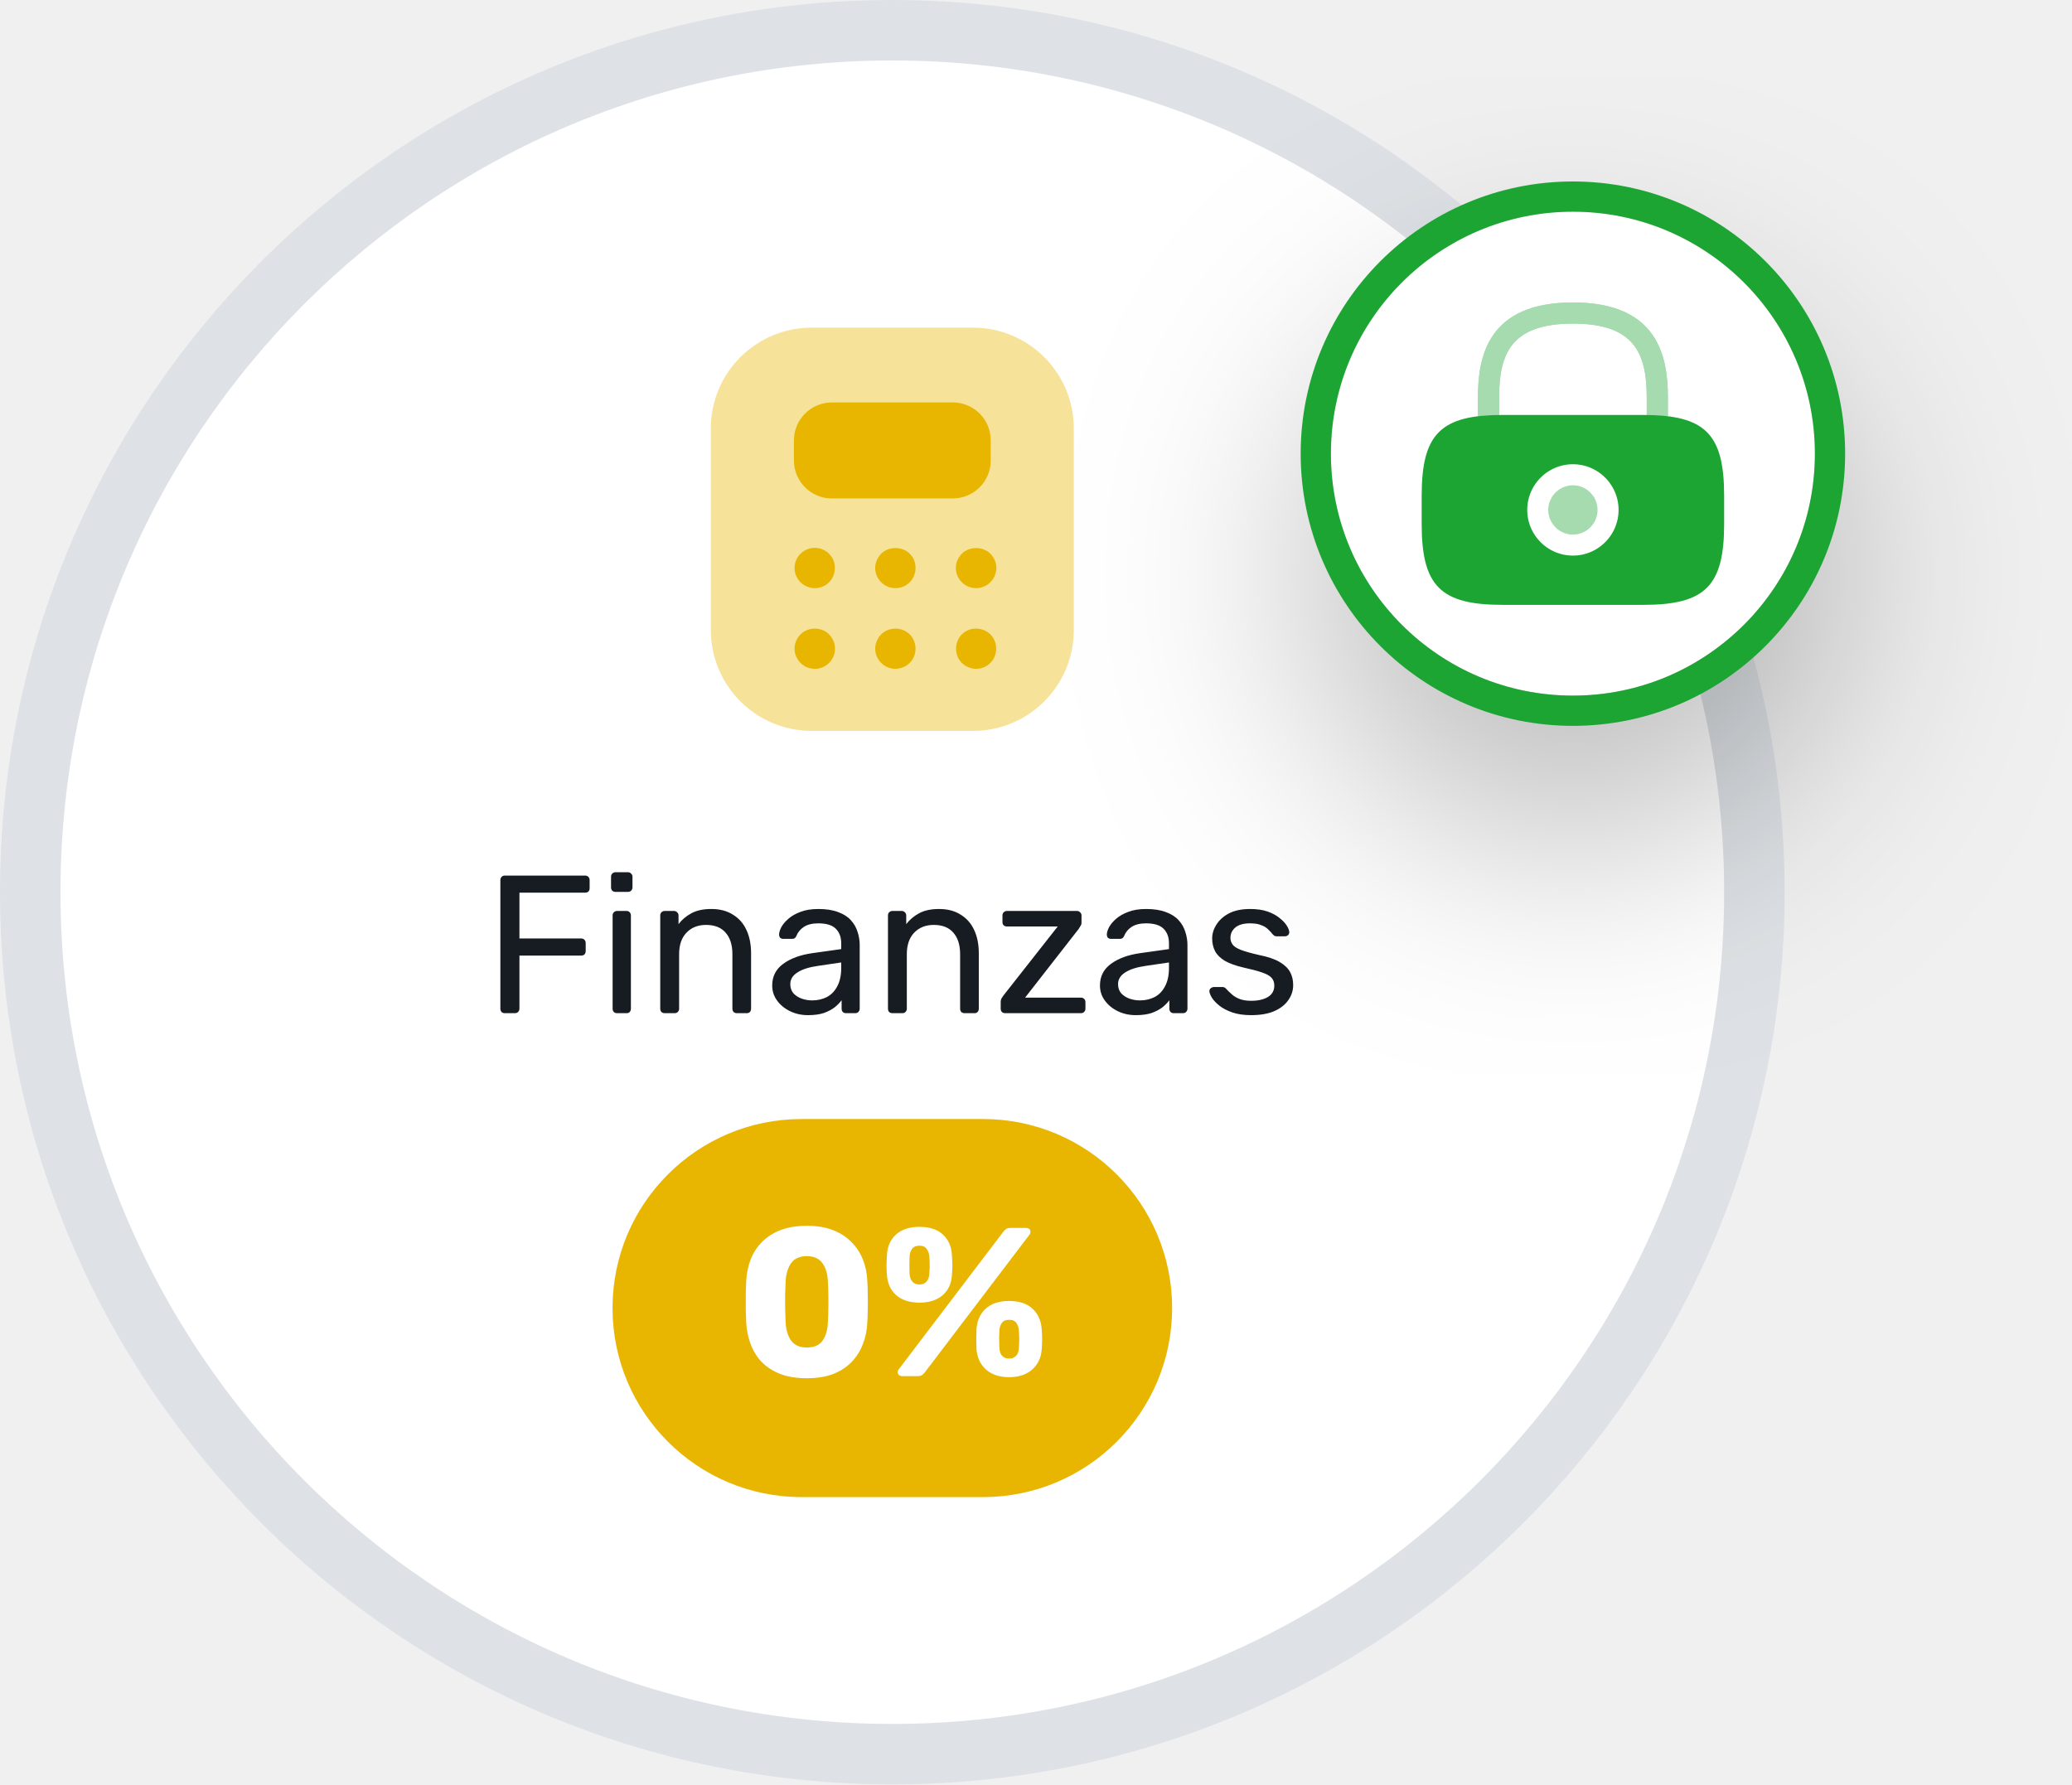
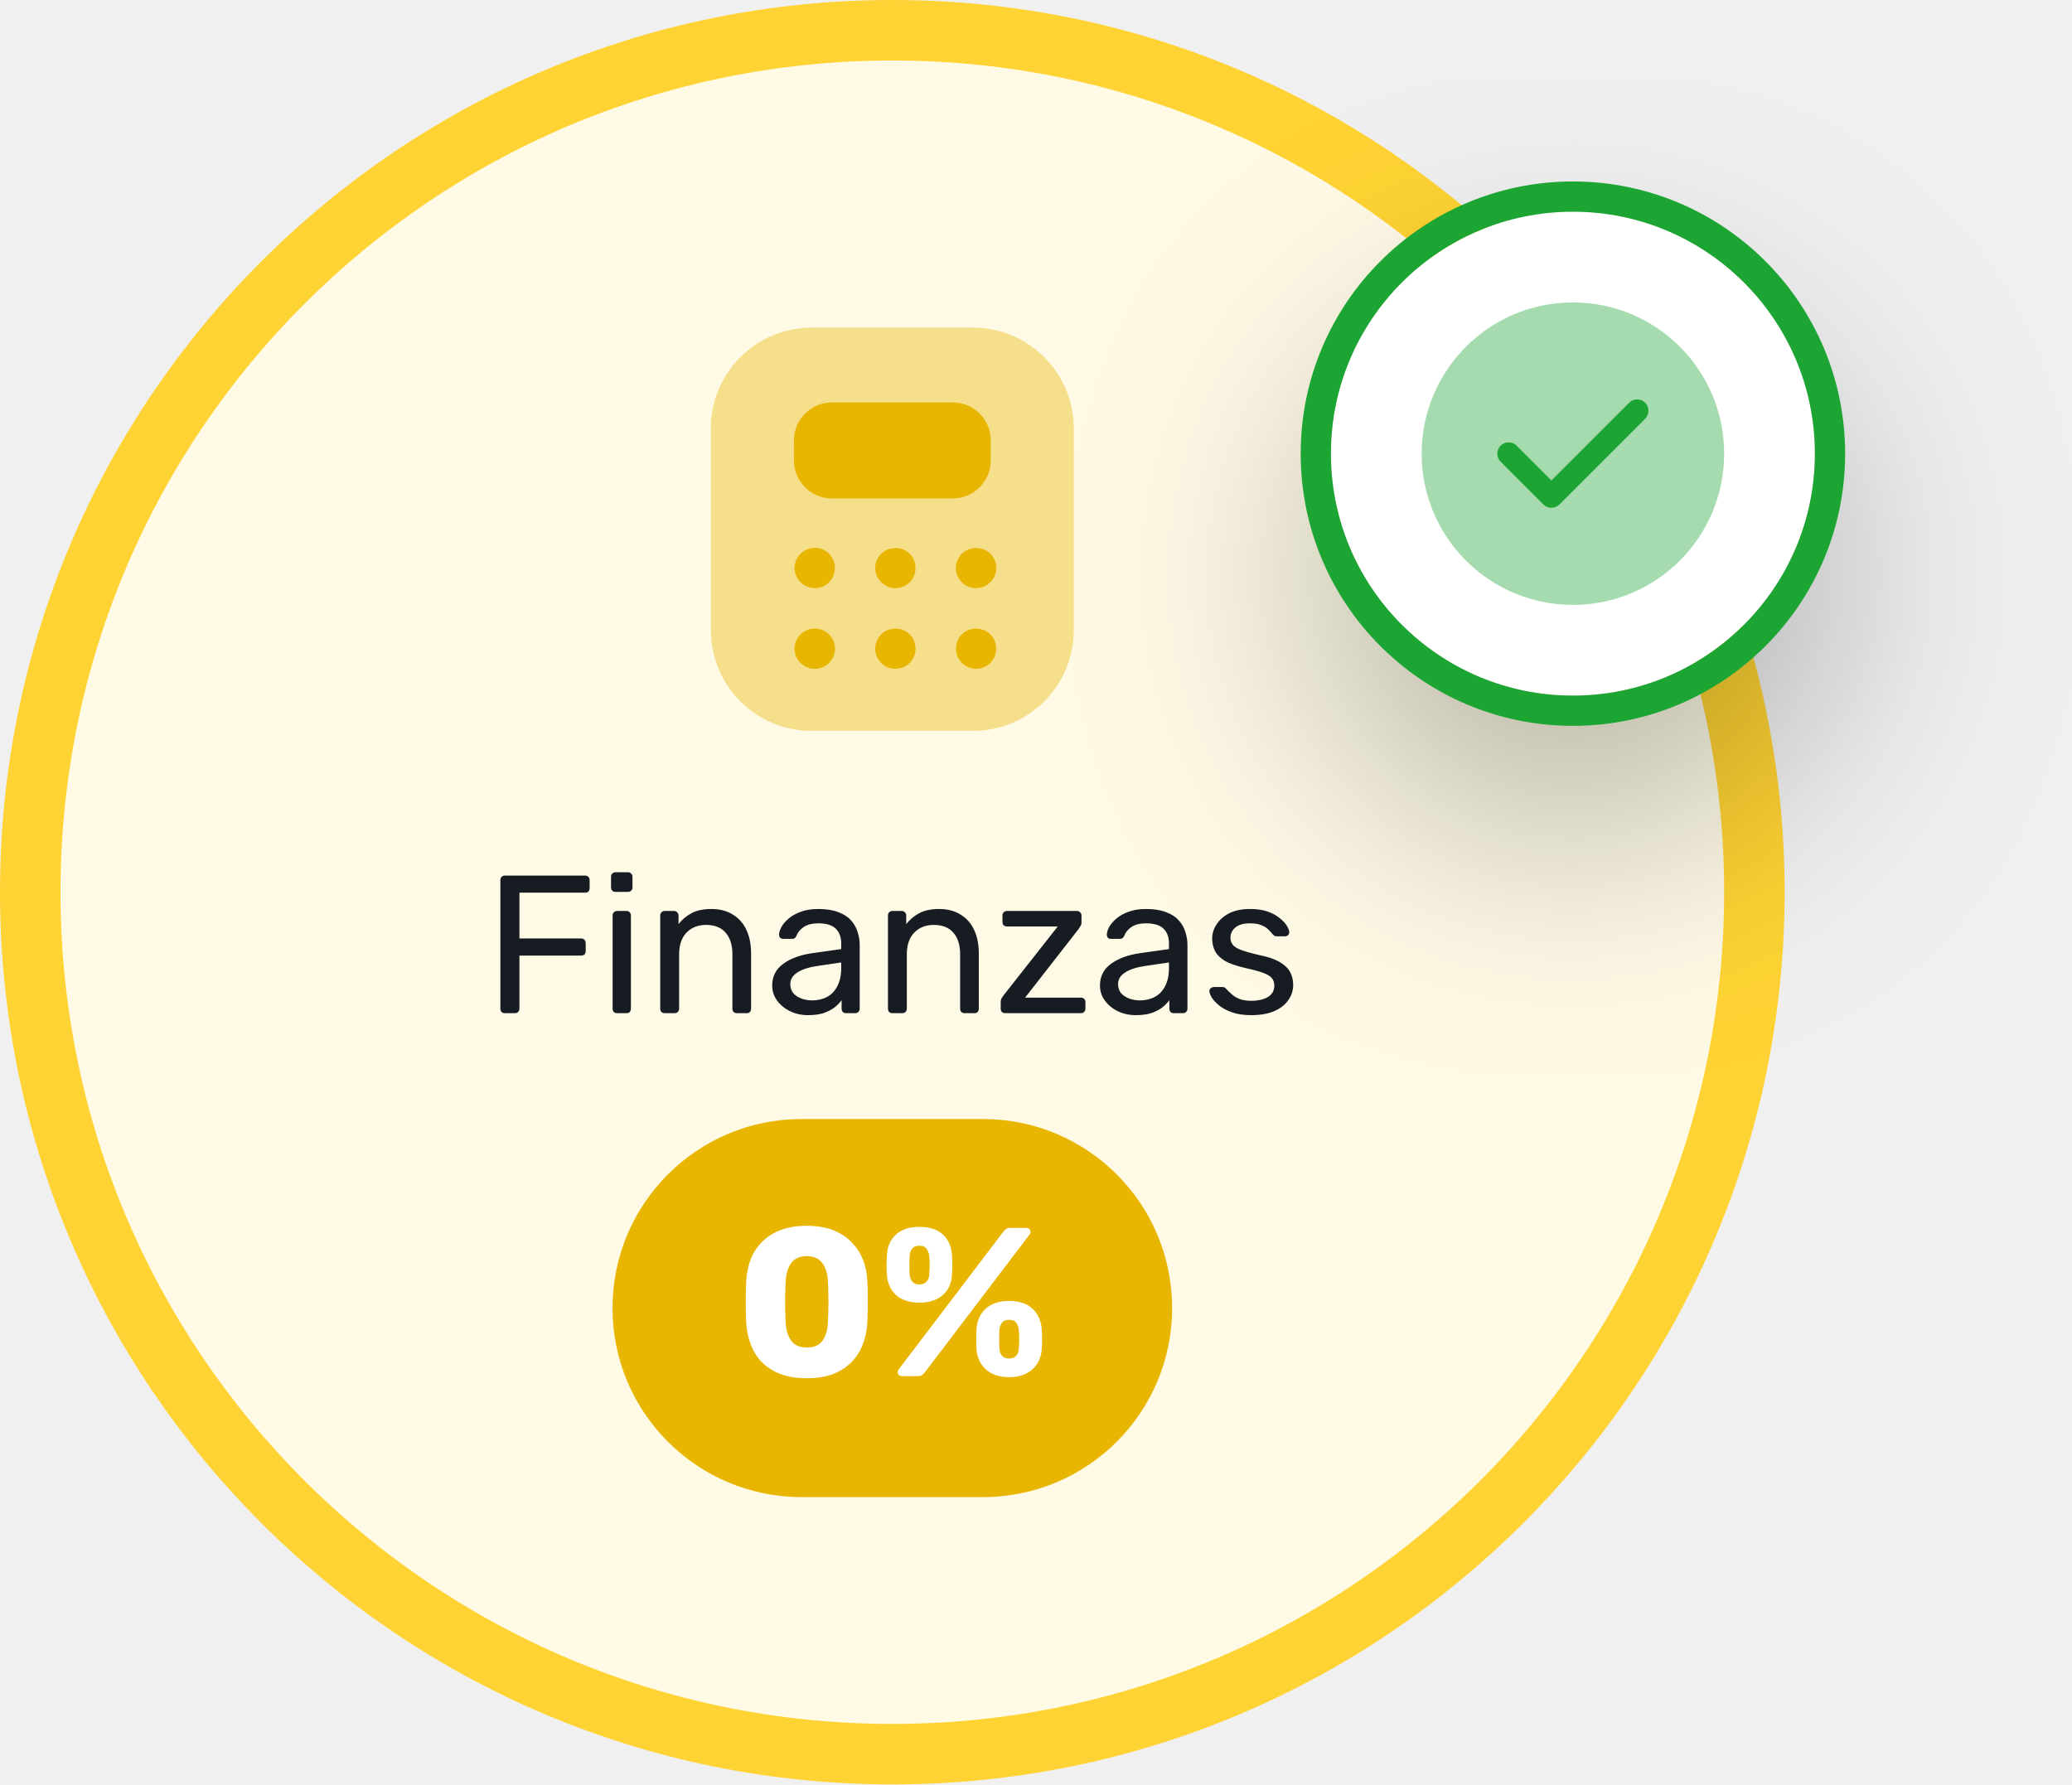
<svg xmlns="http://www.w3.org/2000/svg" width="137" height="118" viewBox="0 0 137 118" fill="none">
-   <rect x="2" y="2" width="114" height="114" rx="57" fill="white" />
-   <rect x="2" y="2" width="114" height="114" rx="57" stroke="#DEE2E6" stroke-width="4" />
-   <g clip-path="url(#clip0_15958_19600)">
-     <mask id="mask0_15958_19600" style="mask-type:luminance" maskUnits="userSpaceOnUse" x="43" y="19" width="32" height="32">
+   <rect x="2" y="2" width="114" height="114" rx="57" fill="#FFFAE6" />
+   <rect x="2" y="2" width="114" height="114" rx="57" stroke="#FFD333" stroke-width="4" />
+   <g clip-path="url(#clip0_16167_41108)">
+     <mask id="mask0_16167_41108" style="mask-type:luminance" maskUnits="userSpaceOnUse" x="43" y="19" width="32" height="32">
      <path d="M75 19H43V51H75V19Z" fill="white" />
    </mask>
-     <g mask="url(#mask0_15958_19600)">
+     <g mask="url(#mask0_16167_41108)">
      <path opacity="0.4" d="M53.667 48.333H64.333C68.013 48.333 71 45.346 71 41.666V28.333C71 24.653 68.013 21.666 64.333 21.666H53.667C49.987 21.666 47 24.653 47 28.333V41.666C47 45.346 49.987 48.333 53.667 48.333Z" fill="#E8B600" />
      <path d="M63.001 26.614H55.001C53.627 26.614 52.494 27.734 52.494 29.121V30.454C52.494 31.828 53.614 32.961 55.001 32.961H63.001C64.374 32.961 65.507 31.841 65.507 30.454V29.121C65.507 27.734 64.387 26.614 63.001 26.614Z" fill="#E8B600" />
      <path d="M53.88 38.894C53.693 38.894 53.52 38.854 53.36 38.788C53.2 38.721 53.053 38.628 52.933 38.508C52.68 38.254 52.533 37.921 52.533 37.561C52.533 37.388 52.573 37.214 52.64 37.054C52.706 36.881 52.8 36.748 52.933 36.614C53.24 36.308 53.706 36.161 54.133 36.254C54.213 36.268 54.306 36.294 54.386 36.334C54.467 36.361 54.547 36.401 54.613 36.454C54.693 36.494 54.76 36.561 54.813 36.614C54.933 36.748 55.04 36.881 55.106 37.054C55.173 37.214 55.2 37.388 55.2 37.561C55.2 37.921 55.066 38.254 54.813 38.508C54.56 38.761 54.227 38.894 53.88 38.894Z" fill="#E8B600" />
      <path d="M59.2 38.892C58.854 38.892 58.52 38.759 58.267 38.505C58.014 38.252 57.867 37.919 57.867 37.559C57.867 37.212 58.014 36.865 58.267 36.612C58.761 36.119 59.654 36.119 60.147 36.612C60.267 36.745 60.374 36.879 60.441 37.052C60.507 37.212 60.534 37.386 60.534 37.559C60.534 37.919 60.401 38.252 60.147 38.505C59.894 38.759 59.56 38.892 59.2 38.892Z" fill="#E8B600" />
      <path d="M64.533 38.892C64.186 38.892 63.853 38.759 63.599 38.505C63.346 38.252 63.199 37.919 63.199 37.559C63.199 37.212 63.346 36.865 63.599 36.612C64.093 36.119 64.986 36.119 65.479 36.612C65.733 36.865 65.879 37.212 65.879 37.559C65.879 37.732 65.839 37.906 65.773 38.066C65.706 38.225 65.613 38.372 65.479 38.505C65.226 38.759 64.893 38.892 64.533 38.892Z" fill="#E8B600" />
      <path d="M53.88 44.227C53.52 44.227 53.187 44.094 52.933 43.841C52.68 43.587 52.533 43.254 52.533 42.894C52.533 42.547 52.68 42.201 52.933 41.947C53.053 41.827 53.2 41.734 53.36 41.667C53.693 41.534 54.053 41.534 54.386 41.667C54.467 41.694 54.547 41.734 54.613 41.787C54.693 41.827 54.76 41.894 54.813 41.947C55.066 42.201 55.213 42.547 55.213 42.894C55.213 43.254 55.066 43.587 54.813 43.841C54.56 44.094 54.227 44.227 53.88 44.227Z" fill="#E8B600" />
      <path d="M59.2 44.227C58.854 44.227 58.52 44.093 58.267 43.84C58.014 43.587 57.867 43.253 57.867 42.893C57.867 42.8 57.88 42.72 57.894 42.627C57.92 42.547 57.947 42.467 57.974 42.387C58.014 42.307 58.054 42.227 58.094 42.147C58.147 42.08 58.2 42.013 58.267 41.947C58.387 41.827 58.534 41.733 58.694 41.667C59.187 41.467 59.774 41.573 60.147 41.947C60.401 42.2 60.534 42.547 60.534 42.893C60.534 43.253 60.401 43.587 60.147 43.84C60.027 43.96 59.88 44.053 59.721 44.12C59.56 44.187 59.387 44.227 59.2 44.227Z" fill="#E8B600" />
      <path d="M64.533 44.227C64.36 44.227 64.186 44.187 64.026 44.12C63.866 44.053 63.72 43.96 63.6 43.84C63.346 43.587 63.213 43.253 63.213 42.893C63.213 42.547 63.346 42.2 63.6 41.947C63.96 41.573 64.56 41.467 65.053 41.667C65.213 41.733 65.36 41.827 65.48 41.947C65.733 42.2 65.866 42.547 65.866 42.893C65.866 43.253 65.733 43.587 65.48 43.84C65.226 44.093 64.893 44.227 64.533 44.227Z" fill="#E8B600" />
    </g>
  </g>
  <path d="M33.383 67C33.287 67 33.214 66.974 33.162 66.922C33.11 66.861 33.084 66.788 33.084 66.701V58.212C33.084 58.117 33.11 58.043 33.162 57.991C33.214 57.93 33.287 57.9 33.383 57.9H38.687C38.782 57.9 38.856 57.93 38.908 57.991C38.96 58.043 38.986 58.117 38.986 58.212V58.732C38.986 58.827 38.96 58.901 38.908 58.953C38.856 59.005 38.782 59.031 38.687 59.031H34.345V62.06H38.427C38.522 62.06 38.596 62.09 38.648 62.151C38.7 62.203 38.726 62.277 38.726 62.372V62.892C38.726 62.979 38.7 63.052 38.648 63.113C38.596 63.165 38.522 63.191 38.427 63.191H34.345V66.701C34.345 66.788 34.314 66.861 34.254 66.922C34.202 66.974 34.128 67 34.033 67H33.383ZM40.805 67C40.719 67 40.645 66.974 40.584 66.922C40.532 66.861 40.506 66.788 40.506 66.701V60.539C40.506 60.452 40.532 60.383 40.584 60.331C40.645 60.27 40.719 60.24 40.805 60.24H41.429C41.516 60.24 41.585 60.27 41.637 60.331C41.689 60.383 41.715 60.452 41.715 60.539V66.701C41.715 66.788 41.689 66.861 41.637 66.922C41.585 66.974 41.516 67 41.429 67H40.805ZM40.701 58.979C40.615 58.979 40.541 58.953 40.48 58.901C40.428 58.84 40.402 58.767 40.402 58.68V57.978C40.402 57.891 40.428 57.822 40.48 57.77C40.541 57.709 40.615 57.679 40.701 57.679H41.52C41.607 57.679 41.676 57.709 41.728 57.77C41.789 57.822 41.819 57.891 41.819 57.978V58.68C41.819 58.767 41.789 58.84 41.728 58.901C41.676 58.953 41.607 58.979 41.52 58.979H40.701ZM43.954 67C43.867 67 43.794 66.974 43.733 66.922C43.681 66.861 43.655 66.788 43.655 66.701V60.539C43.655 60.452 43.681 60.383 43.733 60.331C43.794 60.27 43.867 60.24 43.954 60.24H44.565C44.651 60.24 44.721 60.27 44.773 60.331C44.834 60.383 44.864 60.452 44.864 60.539V61.111C45.089 60.816 45.371 60.578 45.709 60.396C46.056 60.205 46.498 60.11 47.035 60.11C47.598 60.11 48.075 60.236 48.465 60.487C48.864 60.73 49.163 61.072 49.362 61.514C49.561 61.947 49.661 62.454 49.661 63.035V66.701C49.661 66.788 49.635 66.861 49.583 66.922C49.531 66.974 49.462 67 49.375 67H48.725C48.638 67 48.565 66.974 48.504 66.922C48.452 66.861 48.426 66.788 48.426 66.701V63.1C48.426 62.493 48.279 62.021 47.984 61.683C47.689 61.336 47.256 61.163 46.684 61.163C46.147 61.163 45.713 61.336 45.384 61.683C45.063 62.021 44.903 62.493 44.903 63.1V66.701C44.903 66.788 44.873 66.861 44.812 66.922C44.76 66.974 44.691 67 44.604 67H43.954ZM53.424 67.13C52.99 67.13 52.596 67.043 52.241 66.87C51.885 66.697 51.599 66.463 51.383 66.168C51.166 65.873 51.058 65.54 51.058 65.167C51.058 64.569 51.3 64.092 51.786 63.737C52.271 63.382 52.904 63.148 53.684 63.035L55.621 62.762V62.385C55.621 61.969 55.499 61.644 55.257 61.41C55.023 61.176 54.637 61.059 54.1 61.059C53.71 61.059 53.393 61.137 53.151 61.293C52.917 61.449 52.752 61.648 52.657 61.891C52.605 62.021 52.514 62.086 52.384 62.086H51.799C51.703 62.086 51.63 62.06 51.578 62.008C51.534 61.947 51.513 61.878 51.513 61.8C51.513 61.67 51.56 61.51 51.656 61.319C51.76 61.128 51.916 60.942 52.124 60.76C52.332 60.578 52.596 60.426 52.917 60.305C53.246 60.175 53.645 60.11 54.113 60.11C54.633 60.11 55.07 60.179 55.426 60.318C55.781 60.448 56.058 60.626 56.258 60.851C56.466 61.076 56.613 61.332 56.7 61.618C56.795 61.904 56.843 62.194 56.843 62.489V66.701C56.843 66.788 56.812 66.861 56.752 66.922C56.7 66.974 56.63 67 56.544 67H55.946C55.85 67 55.777 66.974 55.725 66.922C55.673 66.861 55.647 66.788 55.647 66.701V66.142C55.534 66.298 55.382 66.454 55.192 66.61C55.001 66.757 54.763 66.883 54.477 66.987C54.191 67.082 53.84 67.13 53.424 67.13ZM53.697 66.155C54.052 66.155 54.377 66.081 54.672 65.934C54.966 65.778 55.196 65.54 55.361 65.219C55.534 64.898 55.621 64.495 55.621 64.01V63.646L54.113 63.867C53.497 63.954 53.034 64.101 52.722 64.309C52.41 64.508 52.254 64.764 52.254 65.076C52.254 65.319 52.323 65.522 52.462 65.687C52.609 65.843 52.791 65.96 53.008 66.038C53.233 66.116 53.463 66.155 53.697 66.155ZM59.011 67C58.924 67 58.85 66.974 58.789 66.922C58.737 66.861 58.712 66.788 58.712 66.701V60.539C58.712 60.452 58.737 60.383 58.789 60.331C58.85 60.27 58.924 60.24 59.011 60.24H59.621C59.708 60.24 59.778 60.27 59.83 60.331C59.89 60.383 59.92 60.452 59.92 60.539V61.111C60.146 60.816 60.428 60.578 60.766 60.396C61.112 60.205 61.554 60.11 62.092 60.11C62.655 60.11 63.132 60.236 63.522 60.487C63.92 60.73 64.219 61.072 64.418 61.514C64.618 61.947 64.718 62.454 64.718 63.035V66.701C64.718 66.788 64.692 66.861 64.639 66.922C64.588 66.974 64.518 67 64.431 67H63.782C63.695 67 63.621 66.974 63.56 66.922C63.508 66.861 63.483 66.788 63.483 66.701V63.1C63.483 62.493 63.335 62.021 63.041 61.683C62.746 61.336 62.312 61.163 61.74 61.163C61.203 61.163 60.77 61.336 60.441 61.683C60.12 62.021 59.959 62.493 59.959 63.1V66.701C59.959 66.788 59.929 66.861 59.868 66.922C59.816 66.974 59.747 67 59.66 67H59.011ZM66.465 67C66.379 67 66.305 66.974 66.244 66.922C66.192 66.861 66.166 66.788 66.166 66.701V66.246C66.166 66.168 66.184 66.094 66.218 66.025C66.262 65.956 66.305 65.891 66.348 65.83L69.936 61.267H66.582C66.496 61.267 66.422 61.241 66.361 61.189C66.309 61.137 66.283 61.063 66.283 60.968V60.539C66.283 60.452 66.309 60.383 66.361 60.331C66.422 60.27 66.496 60.24 66.582 60.24H71.21C71.297 60.24 71.366 60.27 71.418 60.331C71.479 60.383 71.509 60.452 71.509 60.539V61.02C71.509 61.098 71.488 61.167 71.444 61.228C71.41 61.289 71.371 61.354 71.327 61.423L67.778 65.973H71.47C71.557 65.973 71.626 65.999 71.678 66.051C71.739 66.103 71.769 66.177 71.769 66.272V66.701C71.769 66.788 71.739 66.861 71.678 66.922C71.626 66.974 71.557 67 71.47 67H66.465ZM75.095 67.13C74.661 67.13 74.267 67.043 73.912 66.87C73.556 66.697 73.27 66.463 73.054 66.168C72.837 65.873 72.729 65.54 72.729 65.167C72.729 64.569 72.971 64.092 73.457 63.737C73.942 63.382 74.575 63.148 75.355 63.035L77.292 62.762V62.385C77.292 61.969 77.17 61.644 76.928 61.41C76.694 61.176 76.308 61.059 75.771 61.059C75.381 61.059 75.064 61.137 74.822 61.293C74.588 61.449 74.423 61.648 74.328 61.891C74.276 62.021 74.185 62.086 74.055 62.086H73.47C73.374 62.086 73.301 62.06 73.249 62.008C73.205 61.947 73.184 61.878 73.184 61.8C73.184 61.67 73.231 61.51 73.327 61.319C73.431 61.128 73.587 60.942 73.795 60.76C74.003 60.578 74.267 60.426 74.588 60.305C74.917 60.175 75.316 60.11 75.784 60.11C76.304 60.11 76.741 60.179 77.097 60.318C77.452 60.448 77.729 60.626 77.929 60.851C78.137 61.076 78.284 61.332 78.371 61.618C78.466 61.904 78.514 62.194 78.514 62.489V66.701C78.514 66.788 78.483 66.861 78.423 66.922C78.371 66.974 78.301 67 78.215 67H77.617C77.521 67 77.448 66.974 77.396 66.922C77.344 66.861 77.318 66.788 77.318 66.701V66.142C77.205 66.298 77.053 66.454 76.863 66.61C76.672 66.757 76.434 66.883 76.148 66.987C75.862 67.082 75.511 67.13 75.095 67.13ZM75.368 66.155C75.723 66.155 76.048 66.081 76.343 65.934C76.637 65.778 76.867 65.54 77.032 65.219C77.205 64.898 77.292 64.495 77.292 64.01V63.646L75.784 63.867C75.168 63.954 74.705 64.101 74.393 64.309C74.081 64.508 73.925 64.764 73.925 65.076C73.925 65.319 73.994 65.522 74.133 65.687C74.28 65.843 74.462 65.96 74.679 66.038C74.904 66.116 75.134 66.155 75.368 66.155ZM82.722 67.13C82.237 67.13 81.821 67.069 81.474 66.948C81.128 66.827 80.846 66.679 80.629 66.506C80.413 66.333 80.248 66.159 80.135 65.986C80.031 65.813 79.975 65.674 79.966 65.57C79.958 65.475 79.988 65.401 80.057 65.349C80.127 65.297 80.196 65.271 80.265 65.271H80.837C80.889 65.271 80.928 65.28 80.954 65.297C80.989 65.306 81.032 65.34 81.084 65.401C81.197 65.522 81.323 65.644 81.461 65.765C81.6 65.886 81.769 65.986 81.968 66.064C82.176 66.142 82.432 66.181 82.735 66.181C83.177 66.181 83.541 66.099 83.827 65.934C84.113 65.761 84.256 65.509 84.256 65.18C84.256 64.963 84.196 64.79 84.074 64.66C83.962 64.53 83.754 64.413 83.45 64.309C83.156 64.205 82.748 64.097 82.228 63.984C81.708 63.863 81.297 63.715 80.993 63.542C80.69 63.36 80.473 63.148 80.343 62.905C80.213 62.654 80.148 62.372 80.148 62.06C80.148 61.739 80.244 61.432 80.434 61.137C80.625 60.834 80.902 60.587 81.266 60.396C81.639 60.205 82.103 60.11 82.657 60.11C83.108 60.11 83.494 60.166 83.814 60.279C84.135 60.392 84.399 60.535 84.607 60.708C84.815 60.873 84.971 61.037 85.075 61.202C85.179 61.367 85.236 61.505 85.244 61.618C85.253 61.705 85.227 61.778 85.166 61.839C85.106 61.891 85.036 61.917 84.958 61.917H84.412C84.352 61.917 84.3 61.904 84.256 61.878C84.222 61.852 84.187 61.822 84.152 61.787C84.066 61.674 83.962 61.562 83.84 61.449C83.728 61.336 83.576 61.245 83.385 61.176C83.203 61.098 82.961 61.059 82.657 61.059C82.224 61.059 81.899 61.15 81.682 61.332C81.466 61.514 81.357 61.744 81.357 62.021C81.357 62.186 81.405 62.333 81.5 62.463C81.596 62.593 81.778 62.71 82.046 62.814C82.315 62.918 82.714 63.031 83.242 63.152C83.814 63.265 84.265 63.416 84.594 63.607C84.924 63.798 85.158 64.019 85.296 64.27C85.435 64.521 85.504 64.812 85.504 65.141C85.504 65.505 85.396 65.839 85.179 66.142C84.971 66.445 84.659 66.688 84.243 66.87C83.836 67.043 83.329 67.13 82.722 67.13Z" fill="#171B22" />
  <rect x="40.5" y="74" width="37" height="25" rx="12.5" fill="#E8B600" />
  <path d="M53.342 91.14C52.67 91.14 52.086 91.047 51.592 90.86C51.097 90.664 50.686 90.398 50.36 90.062C50.042 89.726 49.8 89.334 49.632 88.886C49.464 88.438 49.366 87.957 49.338 87.444C49.328 87.192 49.319 86.907 49.31 86.59C49.31 86.263 49.31 85.937 49.31 85.61C49.319 85.274 49.328 84.975 49.338 84.714C49.366 84.201 49.464 83.725 49.632 83.286C49.809 82.838 50.061 82.451 50.388 82.124C50.724 81.788 51.134 81.527 51.62 81.34C52.114 81.153 52.688 81.06 53.342 81.06C54.004 81.06 54.578 81.153 55.064 81.34C55.549 81.527 55.955 81.788 56.282 82.124C56.618 82.451 56.874 82.838 57.052 83.286C57.229 83.725 57.327 84.201 57.346 84.714C57.364 84.975 57.374 85.274 57.374 85.61C57.383 85.937 57.383 86.263 57.374 86.59C57.374 86.907 57.364 87.192 57.346 87.444C57.327 87.957 57.229 88.438 57.052 88.886C56.884 89.334 56.636 89.726 56.31 90.062C55.992 90.398 55.586 90.664 55.092 90.86C54.606 91.047 54.023 91.14 53.342 91.14ZM53.342 89.11C53.827 89.11 54.177 88.956 54.392 88.648C54.616 88.331 54.732 87.906 54.742 87.374C54.76 87.103 54.77 86.819 54.77 86.52C54.779 86.221 54.779 85.923 54.77 85.624C54.77 85.325 54.76 85.05 54.742 84.798C54.732 84.285 54.616 83.869 54.392 83.552C54.177 83.235 53.827 83.071 53.342 83.062C52.856 83.071 52.506 83.235 52.292 83.552C52.077 83.869 51.96 84.285 51.942 84.798C51.932 85.05 51.923 85.325 51.914 85.624C51.914 85.923 51.914 86.221 51.914 86.52C51.923 86.819 51.932 87.103 51.942 87.374C51.96 87.906 52.082 88.331 52.306 88.648C52.53 88.956 52.875 89.11 53.342 89.11ZM59.679 91C59.465 91 59.357 90.907 59.357 90.72C59.357 90.664 59.376 90.613 59.413 90.566L66.329 81.466C66.395 81.382 66.46 81.317 66.525 81.27C66.591 81.223 66.689 81.2 66.819 81.2H67.813C68.028 81.2 68.135 81.293 68.135 81.48C68.135 81.536 68.117 81.587 68.079 81.634L61.163 90.734C61.098 90.818 61.033 90.883 60.967 90.93C60.902 90.977 60.804 91 60.673 91H59.679ZM66.721 91.07C66.087 91.07 65.578 90.902 65.195 90.566C64.822 90.23 64.612 89.782 64.565 89.222C64.556 88.979 64.551 88.765 64.551 88.578C64.551 88.391 64.556 88.167 64.565 87.906C64.603 87.337 64.803 86.884 65.167 86.548C65.541 86.203 66.059 86.03 66.721 86.03C67.393 86.03 67.911 86.203 68.275 86.548C68.639 86.884 68.84 87.337 68.877 87.906C68.896 88.167 68.905 88.391 68.905 88.578C68.905 88.765 68.896 88.979 68.877 89.222C68.84 89.782 68.63 90.23 68.247 90.566C67.865 90.902 67.356 91.07 66.721 91.07ZM66.721 89.838C66.88 89.838 67.001 89.805 67.085 89.74C67.179 89.675 67.249 89.591 67.295 89.488C67.342 89.376 67.365 89.259 67.365 89.138C67.384 88.923 67.393 88.727 67.393 88.55C67.393 88.373 67.384 88.181 67.365 87.976C67.356 87.799 67.305 87.64 67.211 87.5C67.118 87.351 66.955 87.276 66.721 87.276C66.488 87.276 66.325 87.351 66.231 87.5C66.138 87.64 66.087 87.799 66.077 87.976C66.068 88.181 66.063 88.373 66.063 88.55C66.063 88.727 66.068 88.923 66.077 89.138C66.087 89.259 66.11 89.376 66.147 89.488C66.194 89.591 66.264 89.675 66.357 89.74C66.451 89.805 66.572 89.838 66.721 89.838ZM60.799 86.142C60.155 86.142 59.642 85.979 59.259 85.652C58.886 85.316 58.681 84.868 58.643 84.308C58.625 84.065 58.615 83.855 58.615 83.678C58.625 83.491 58.634 83.267 58.643 83.006C58.671 82.437 58.867 81.984 59.231 81.648C59.605 81.303 60.127 81.13 60.799 81.13C61.471 81.13 61.989 81.303 62.353 81.648C62.717 81.984 62.913 82.437 62.941 83.006C62.96 83.267 62.969 83.491 62.969 83.678C62.969 83.855 62.96 84.065 62.941 84.308C62.913 84.868 62.708 85.316 62.325 85.652C61.943 85.979 61.434 86.142 60.799 86.142ZM60.799 84.938C60.949 84.938 61.07 84.905 61.163 84.84C61.257 84.765 61.327 84.677 61.373 84.574C61.42 84.462 61.443 84.35 61.443 84.238C61.462 84.023 61.471 83.827 61.471 83.65C61.471 83.473 61.462 83.281 61.443 83.076C61.434 82.899 61.378 82.74 61.275 82.6C61.182 82.451 61.023 82.376 60.799 82.376C60.566 82.376 60.398 82.451 60.295 82.6C60.202 82.74 60.151 82.899 60.141 83.076C60.132 83.281 60.127 83.473 60.127 83.65C60.127 83.827 60.132 84.023 60.141 84.238C60.151 84.35 60.174 84.462 60.211 84.574C60.258 84.677 60.328 84.765 60.421 84.84C60.515 84.905 60.641 84.938 60.799 84.938Z" fill="white" />
-   <g filter="url(#filter0_d_15958_19600)">
+   <g filter="url(#filter0_d_16167_41108)">
    <rect x="88" y="14" width="32" height="32" rx="16" fill="white" />
    <rect x="87" y="13" width="34" height="34" rx="17" stroke="#1DA534" stroke-width="2" />
-     <path opacity="0.4" d="M103.999 32.84C104.485 32.84 104.879 33.234 104.879 33.72C104.879 34.206 104.485 34.6 103.999 34.6C103.513 34.599 103.119 34.206 103.119 33.72C103.119 33.234 103.513 32.84 103.999 32.84Z" fill="#1DA534" stroke="#1DA534" stroke-width="1.5" />
-     <path d="M99.35 28.19H108.65C110.674 28.19 111.735 28.511 112.332 29.108C112.929 29.705 113.25 30.766 113.25 32.79V34.65C113.25 36.673 112.929 37.736 112.332 38.333C111.735 38.929 110.673 39.249 108.65 39.249H99.35C97.327 39.249 96.265 38.929 95.668 38.333C95.071 37.736 94.75 36.673 94.75 34.65V32.79C94.75 30.766 95.071 29.705 95.668 29.108C96.265 28.511 97.326 28.19 99.35 28.19ZM104 29.95C101.914 29.95 100.23 31.648 100.23 33.72C100.231 35.793 101.914 37.49 104 37.49C106.086 37.49 107.769 35.793 107.77 33.72C107.77 31.648 106.086 29.95 104 29.95Z" fill="#1DA534" stroke="#1DA534" stroke-width="1.5" />
-     <g opacity="0.4">
-       <mask id="path-18-inside-1_15958_19600" fill="white">
-         <path d="M99.121 27.45V26.28C99.121 23.35 99.951 21.4 104.001 21.4C108.051 21.4 108.881 23.35 108.881 26.28V27.45C109.391 27.46 109.851 27.48 110.281 27.54V26.28C110.281 23.58 109.631 20 104.001 20C98.371 20 97.721 23.58 97.721 26.28V27.53C98.141 27.48 98.611 27.45 99.121 27.45Z" />
-       </mask>
-       <path d="M99.121 27.45V26.28C99.121 23.35 99.951 21.4 104.001 21.4C108.051 21.4 108.881 23.35 108.881 26.28V27.45C109.391 27.46 109.851 27.48 110.281 27.54V26.28C110.281 23.58 109.631 20 104.001 20C98.371 20 97.721 23.58 97.721 26.28V27.53C98.141 27.48 98.611 27.45 99.121 27.45Z" fill="#1DA534" />
-       <path d="M99.121 27.45V28.95H100.621V27.45H99.121ZM108.881 27.45H107.381V28.921L108.851 28.95L108.881 27.45ZM110.281 27.54L110.073 29.026L111.781 29.264V27.54H110.281ZM110.281 26.28H108.781H110.281ZM97.721 27.53H96.221V29.219L97.898 29.02L97.721 27.53ZM99.121 27.45H100.621V26.28H99.121H97.621V27.45H99.121ZM99.121 26.28H100.621C100.621 24.883 100.837 24.129 101.193 23.703C101.498 23.338 102.182 22.9 104.001 22.9V21.4V19.9C101.769 19.9 100.014 20.436 98.891 21.779C97.82 23.061 97.621 24.747 97.621 26.28H99.121ZM104.001 21.4V22.9C105.819 22.9 106.504 23.338 106.809 23.703C107.165 24.129 107.381 24.883 107.381 26.28H108.881H110.381C110.381 24.747 110.182 23.061 109.11 21.779C107.988 20.436 106.232 19.9 104.001 19.9V21.4ZM108.881 26.28H107.381V27.45H108.881H110.381V26.28H108.881ZM108.881 27.45L108.851 28.95C109.349 28.959 109.735 28.979 110.073 29.026L110.281 27.54L110.488 26.054C109.966 25.982 109.433 25.96 108.91 25.95L108.881 27.45ZM110.281 27.54H111.781V26.28H110.281H108.781V27.54H110.281ZM110.281 26.28H111.781C111.781 24.867 111.625 22.895 110.479 21.265C109.257 19.525 107.156 18.5 104.001 18.5V20V21.5C106.475 21.5 107.515 22.265 108.025 22.99C108.611 23.825 108.781 24.993 108.781 26.28H110.281ZM104.001 20V18.5C100.845 18.5 98.745 19.525 97.522 21.265C96.376 22.895 96.221 24.867 96.221 26.28H97.721H99.221C99.221 24.993 99.39 23.825 99.977 22.99C100.487 22.265 101.526 21.5 104.001 21.5V20ZM97.721 26.28H96.221V27.53H97.721H99.221V26.28H97.721ZM97.721 27.53L97.898 29.02C98.258 28.977 98.669 28.95 99.121 28.95V27.45V25.95C98.552 25.95 98.023 25.983 97.543 26.041L97.721 27.53Z" fill="#1DA534" mask="url(#path-18-inside-1_15958_19600)" />
-     </g>
+     <path opacity="0.4" d="M104 40C109.523 40 114 35.523 114 30C114 24.477 109.523 20 104 20C98.477 20 94 24.477 94 30C94 35.523 98.477 40 104 40Z" fill="#1DA534" />
+     <path d="M102.579 33.58C102.379 33.58 102.189 33.5 102.049 33.36L99.219 30.53C98.93 30.24 98.93 29.76 99.219 29.47C99.51 29.18 99.99 29.18 100.279 29.47L102.579 31.77L107.719 26.63C108.009 26.34 108.489 26.34 108.779 26.63C109.069 26.92 109.069 27.4 108.779 27.69L103.109 33.36C102.969 33.5 102.779 33.58 102.579 33.58Z" fill="#1DA534" />
  </g>
  <defs>
-     <filter id="filter0_d_15958_19600" x="71" y="5" width="66" height="66" filterUnits="userSpaceOnUse" color-interpolation-filters="sRGB">
+     <filter id="filter0_d_16167_41108" x="71" y="5" width="66" height="66" filterUnits="userSpaceOnUse" color-interpolation-filters="sRGB">
      <feFlood flood-opacity="0" result="BackgroundImageFix" />
      <feColorMatrix in="SourceAlpha" type="matrix" values="0 0 0 0 0 0 0 0 0 0 0 0 0 0 0 0 0 0 127 0" result="hardAlpha" />
      <feOffset dy="8" />
      <feGaussianBlur stdDeviation="7.5" />
      <feColorMatrix type="matrix" values="0 0 0 0 0 0 0 0 0 0 0 0 0 0 0 0 0 0 0.25 0" />
-       <feBlend mode="normal" in2="BackgroundImageFix" result="effect1_dropShadow_15958_19600" />
-       <feBlend mode="normal" in="SourceGraphic" in2="effect1_dropShadow_15958_19600" result="shape" />
+       <feBlend mode="normal" in2="BackgroundImageFix" result="effect1_dropShadow_16167_41108" />
+       <feBlend mode="normal" in="SourceGraphic" in2="effect1_dropShadow_16167_41108" result="shape" />
    </filter>
-     <clipPath id="clip0_15958_19600">
+     <clipPath id="clip0_16167_41108">
      <rect width="32" height="32" fill="white" transform="translate(43 19)" />
    </clipPath>
  </defs>
</svg>
